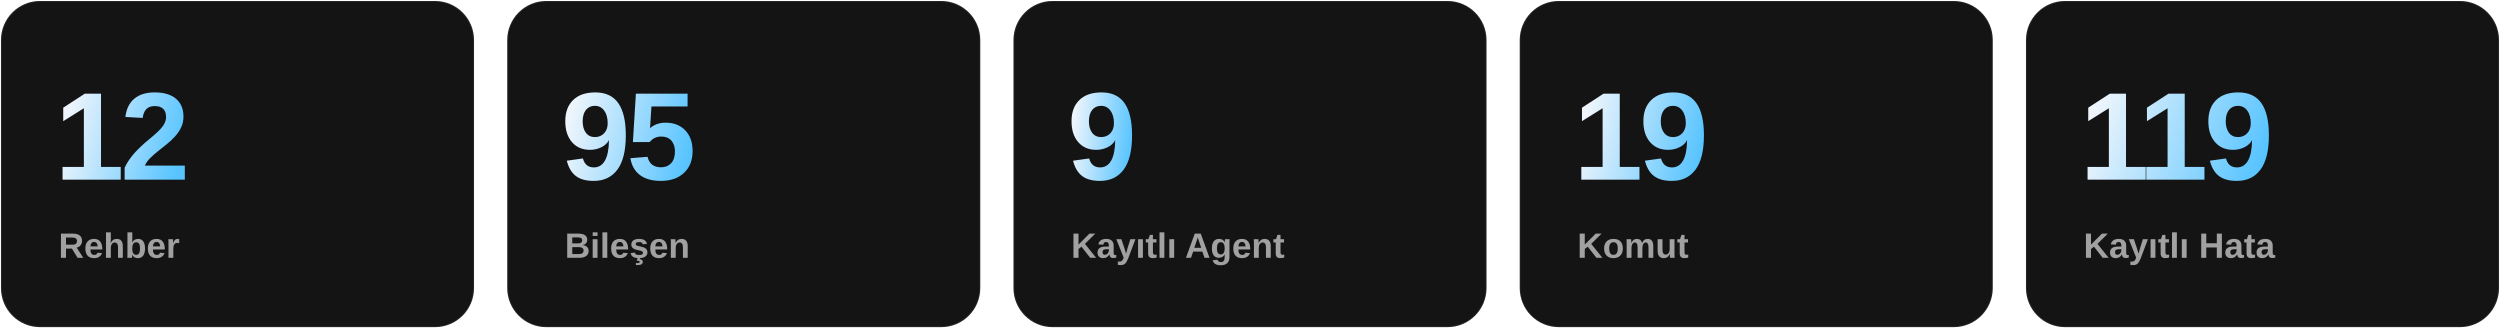
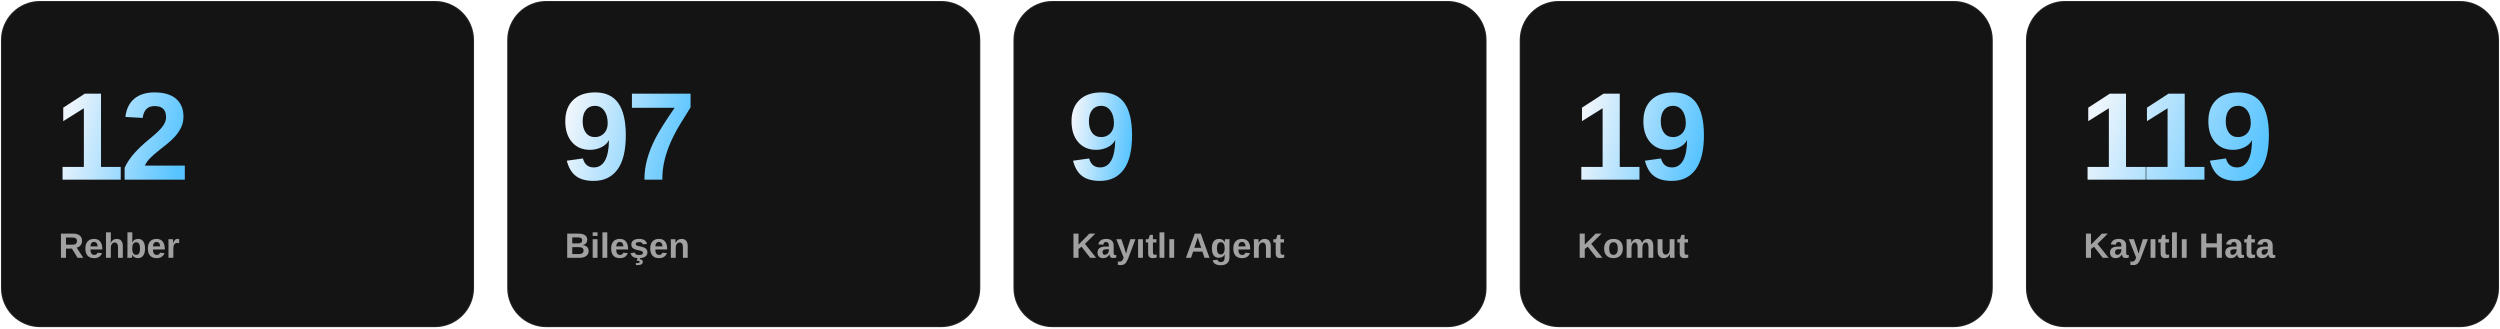
- <svg xmlns="http://www.w3.org/2000/svg" width="1280" height="168" viewBox="0 0 1280 168" role="img" aria-label="12 Rehber, 95 Bileşen, 9 Kayıtlı Agent, 19 Komut, 119 Kayıtlı Hata">
+ <svg xmlns="http://www.w3.org/2000/svg" width="1280" height="168" viewBox="0 0 1280 168" role="img" aria-label="12 Rehber, 97 Bileşen, 9 Kayıtlı Agent, 19 Komut, 119 Kayıtlı Hata">
  <defs>
    <linearGradient id="stat-ink" x1="0.008" y1="0.413" x2="0.992" y2="0.587">
      <stop offset="0%" stop-color="#eef5fc" />
      <stop offset="100%" stop-color="#58c4ff" />
    </linearGradient>
  </defs>
  <g transform="translate(0.0 0)">
    <rect x="0.5" y="0.5" width="242.2" height="167" rx="20" fill="#0c0c0d" />
    <rect x="0.5" y="0.5" width="242.2" height="167" rx="20" fill="rgb(255,255,255)" fill-opacity="0.035" stroke="rgb(255,255,255)" stroke-opacity="0.08" />
    <text x="28" y="92" font-family="-apple-system, BlinkMacSystemFont, 'Segoe UI', 'Helvetica Neue', Arial, sans-serif" font-size="64" font-weight="800" letter-spacing="-2" fill="url(#stat-ink)">12</text>
    <text x="30" y="132" font-family="-apple-system, BlinkMacSystemFont, 'Segoe UI', 'Helvetica Neue', Arial, sans-serif" font-size="18" font-weight="600" fill="#a1a1a1">Rehber</text>
  </g>
  <g transform="translate(259.2 0)">
    <rect x="0.5" y="0.5" width="242.2" height="167" rx="20" fill="#0c0c0d" />
    <rect x="0.5" y="0.5" width="242.2" height="167" rx="20" fill="rgb(255,255,255)" fill-opacity="0.035" stroke="rgb(255,255,255)" stroke-opacity="0.08" />
-     <text x="28" y="92" font-family="-apple-system, BlinkMacSystemFont, 'Segoe UI', 'Helvetica Neue', Arial, sans-serif" font-size="64" font-weight="800" letter-spacing="-2" fill="url(#stat-ink)">95</text>
+     <text x="28" y="92" font-family="-apple-system, BlinkMacSystemFont, 'Segoe UI', 'Helvetica Neue', Arial, sans-serif" font-size="64" font-weight="800" letter-spacing="-2" fill="url(#stat-ink)">97</text>
    <text x="30" y="132" font-family="-apple-system, BlinkMacSystemFont, 'Segoe UI', 'Helvetica Neue', Arial, sans-serif" font-size="18" font-weight="600" fill="#a1a1a1">Bileşen</text>
  </g>
  <g transform="translate(518.4 0)">
    <rect x="0.5" y="0.5" width="242.2" height="167" rx="20" fill="#0c0c0d" />
    <rect x="0.5" y="0.5" width="242.2" height="167" rx="20" fill="rgb(255,255,255)" fill-opacity="0.035" stroke="rgb(255,255,255)" stroke-opacity="0.08" />
    <text x="28" y="92" font-family="-apple-system, BlinkMacSystemFont, 'Segoe UI', 'Helvetica Neue', Arial, sans-serif" font-size="64" font-weight="800" letter-spacing="-2" fill="url(#stat-ink)">9</text>
    <text x="30" y="132" font-family="-apple-system, BlinkMacSystemFont, 'Segoe UI', 'Helvetica Neue', Arial, sans-serif" font-size="18" font-weight="600" fill="#a1a1a1">Kayıtlı Agent</text>
  </g>
  <g transform="translate(777.6 0)">
    <rect x="0.5" y="0.5" width="242.2" height="167" rx="20" fill="#0c0c0d" />
    <rect x="0.5" y="0.5" width="242.2" height="167" rx="20" fill="rgb(255,255,255)" fill-opacity="0.035" stroke="rgb(255,255,255)" stroke-opacity="0.08" />
    <text x="28" y="92" font-family="-apple-system, BlinkMacSystemFont, 'Segoe UI', 'Helvetica Neue', Arial, sans-serif" font-size="64" font-weight="800" letter-spacing="-2" fill="url(#stat-ink)">19</text>
    <text x="30" y="132" font-family="-apple-system, BlinkMacSystemFont, 'Segoe UI', 'Helvetica Neue', Arial, sans-serif" font-size="18" font-weight="600" fill="#a1a1a1">Komut</text>
  </g>
  <g transform="translate(1036.8 0)">
    <rect x="0.5" y="0.5" width="242.2" height="167" rx="20" fill="#0c0c0d" />
    <rect x="0.5" y="0.5" width="242.2" height="167" rx="20" fill="rgb(255,255,255)" fill-opacity="0.035" stroke="rgb(255,255,255)" stroke-opacity="0.08" />
    <text x="28" y="92" font-family="-apple-system, BlinkMacSystemFont, 'Segoe UI', 'Helvetica Neue', Arial, sans-serif" font-size="64" font-weight="800" letter-spacing="-2" fill="url(#stat-ink)">119</text>
    <text x="30" y="132" font-family="-apple-system, BlinkMacSystemFont, 'Segoe UI', 'Helvetica Neue', Arial, sans-serif" font-size="18" font-weight="600" fill="#a1a1a1">Kayıtlı Hata</text>
  </g>
</svg>
